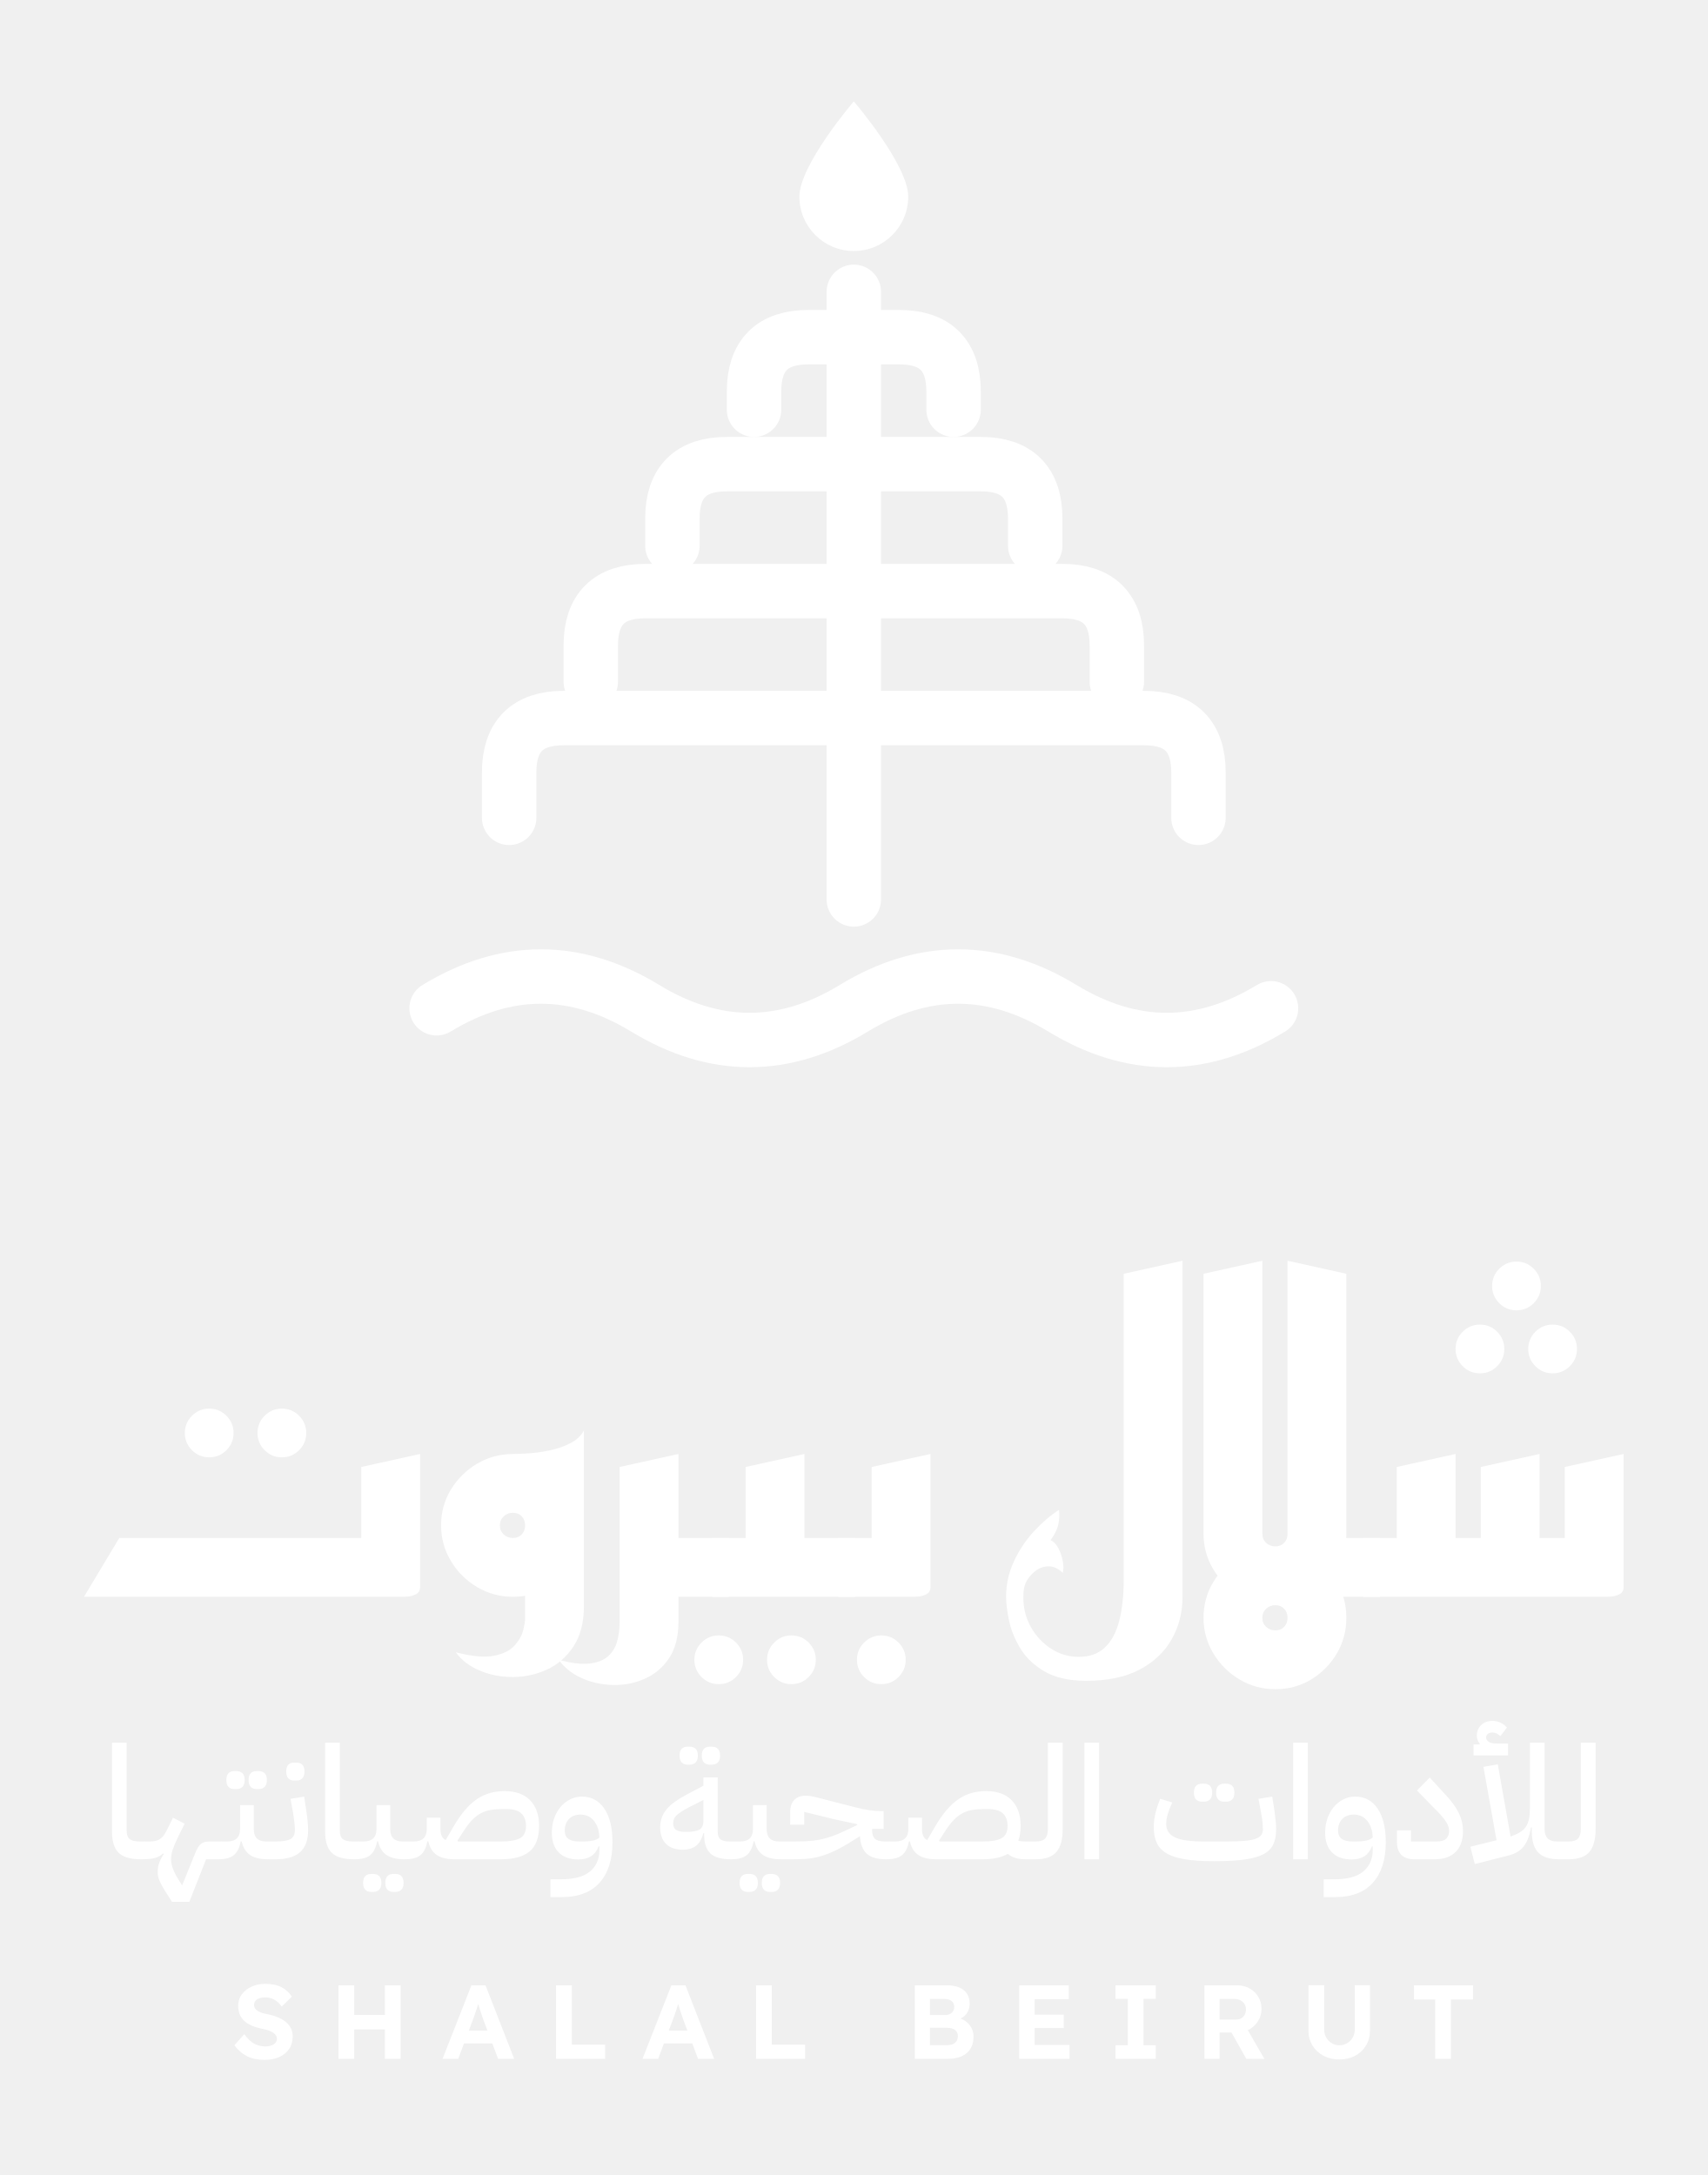
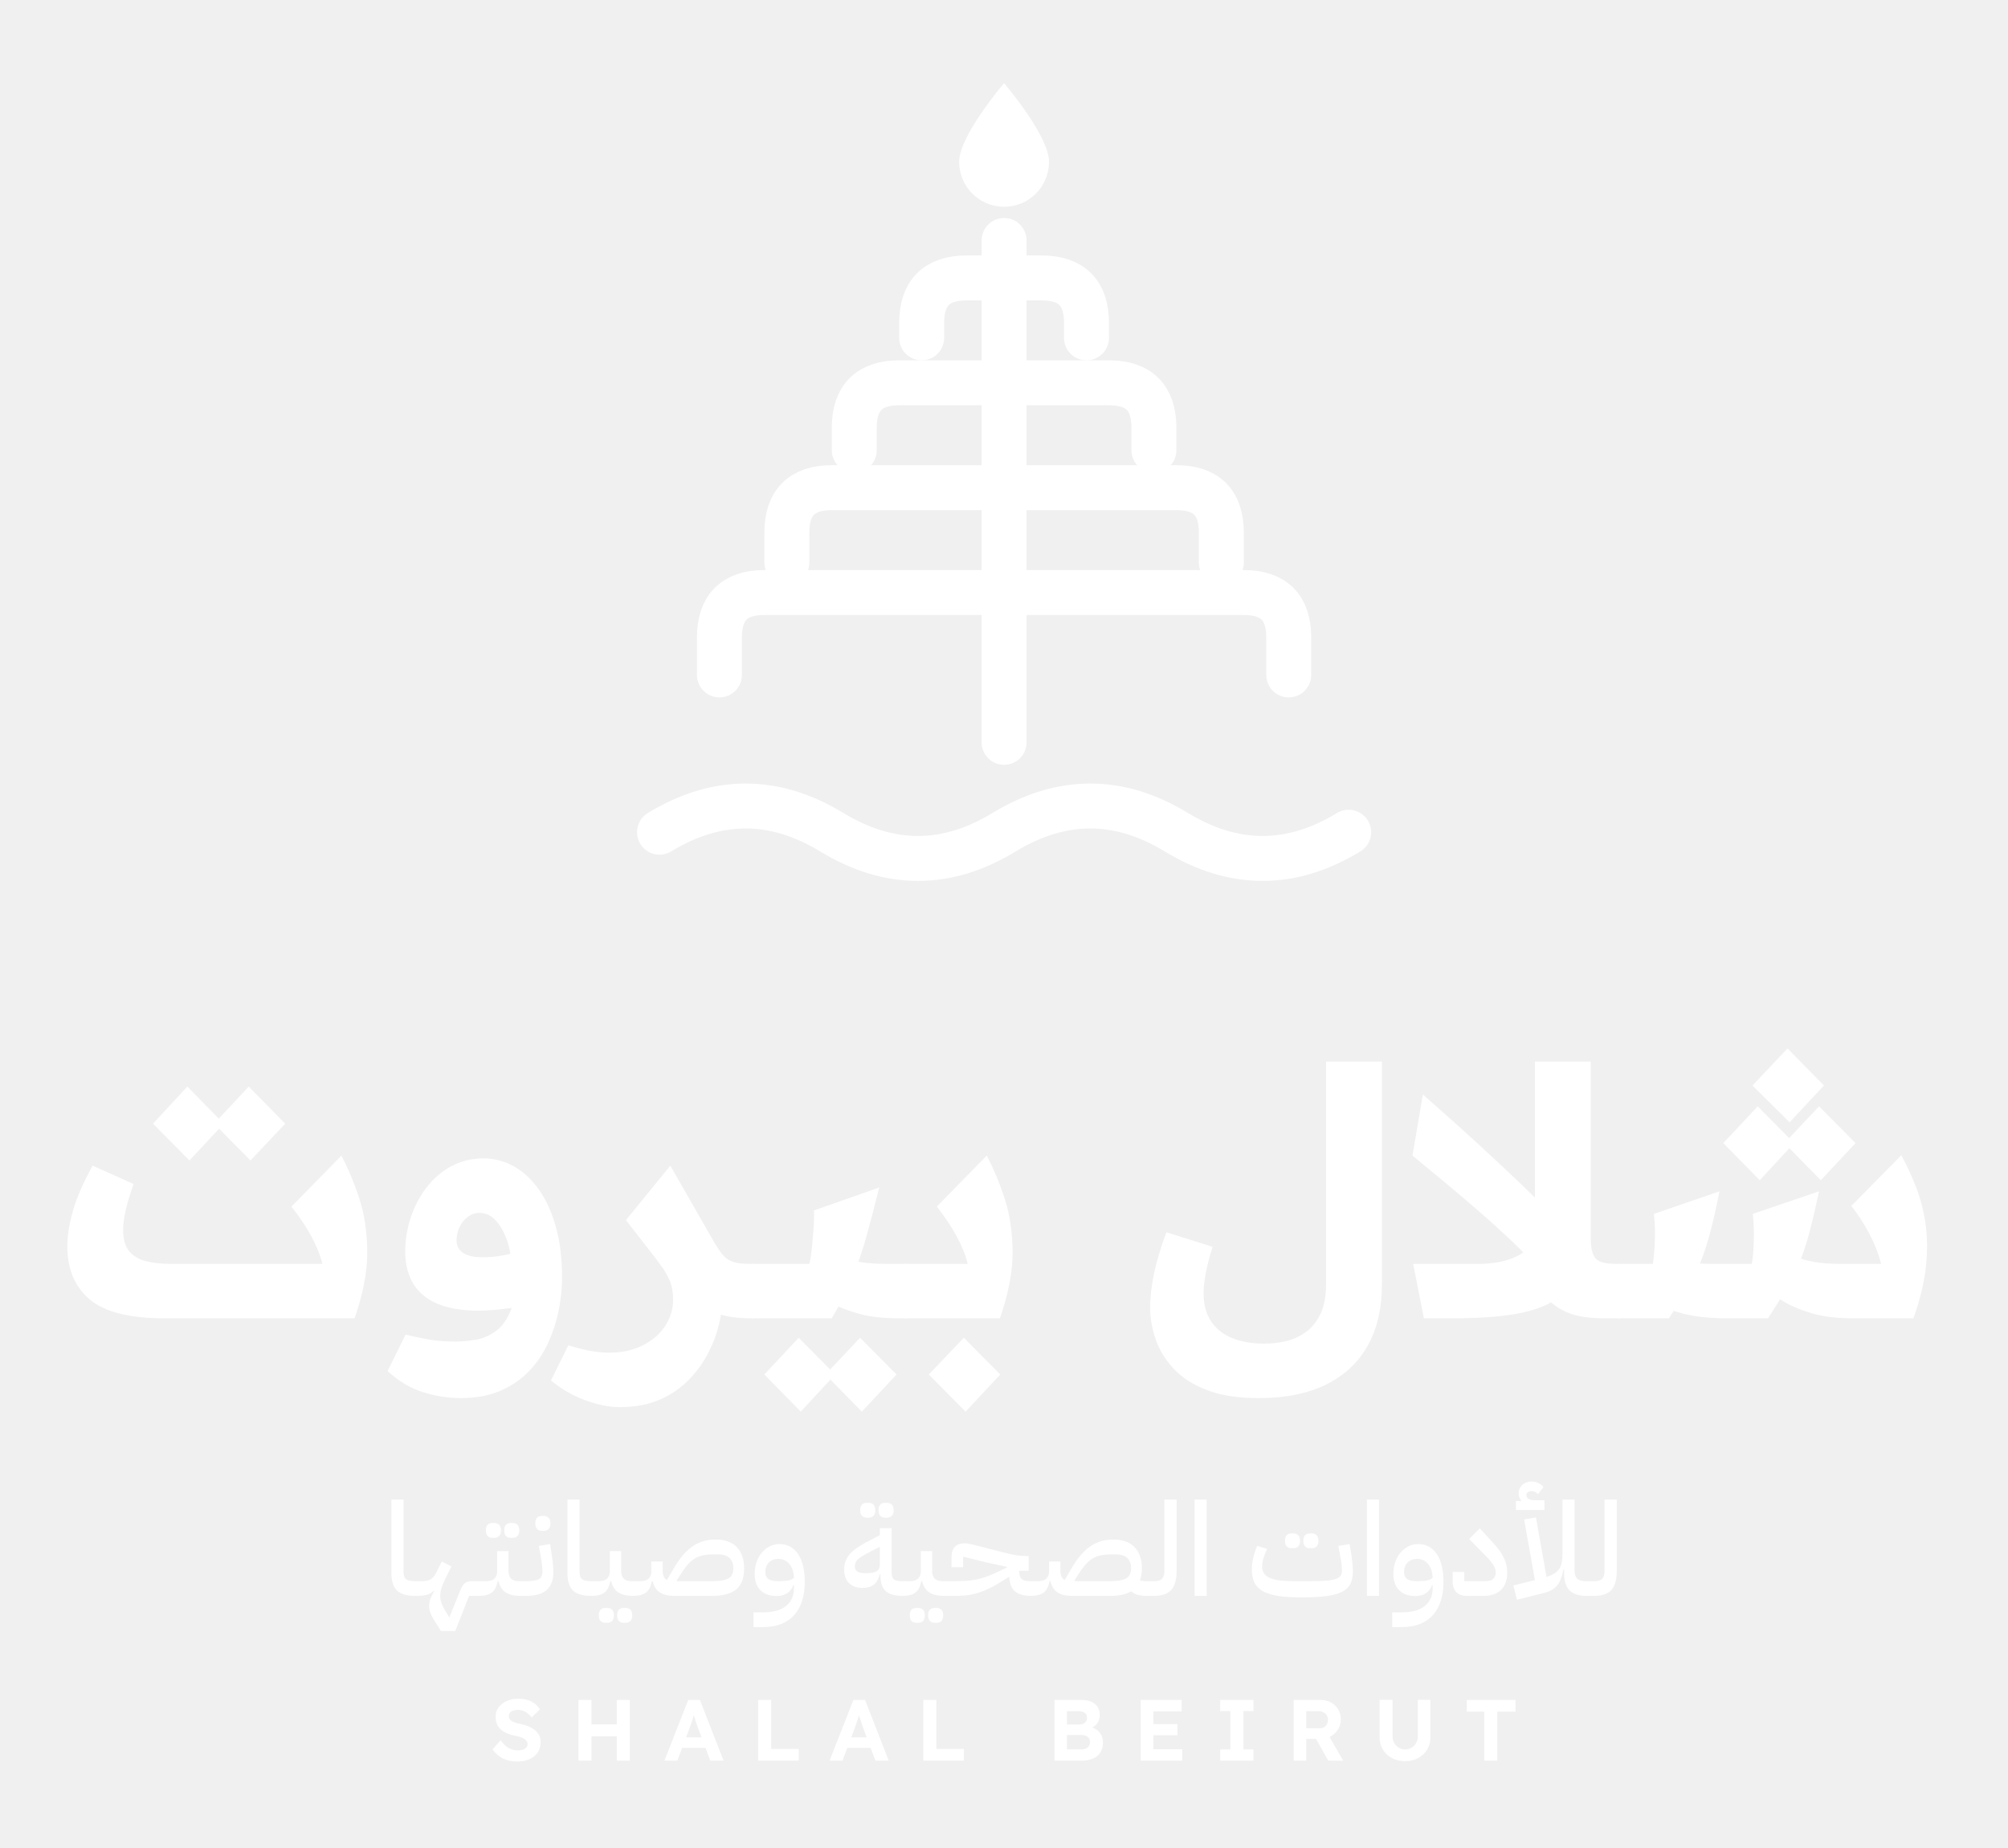
- <svg xmlns="http://www.w3.org/2000/svg" viewBox="0 0 325.2 414.0" width="325" height="414">
-   <g transform="translate(76.23636 14) scale(1.727273) translate(-10 -1)">
+ <svg xmlns="http://www.w3.org/2000/svg" viewBox="0 0 463.0 426.0" width="463" height="426">
+   <g transform="translate(145.1564 14) scale(1.727273) translate(-10 -1)">
    <path d="M60 4C60 4 54 11 54 14.5A6 6 0 0 0 66 14.5C66 11 60 4 60 4Z" fill="#FFFFFF" />
    <g fill="none" stroke="#FFFFFF" stroke-width="6" stroke-linecap="round" stroke-linejoin="round">
      <path d="M60 25V92" />
      <path d="M49 38V36Q49 30 55 30H65Q71 30 71 36V38" />
      <path d="M40 53V50Q40 44 46 44H74Q80 44 80 50V53" />
      <path d="M31 68V64Q31 58 37 58H83Q89 58 89 64V68" />
      <path d="M22 83V78Q22 72 28 72H92Q98 72 98 78V83" />
    </g>
    <path d="M14 104q11.5-7 23 0t23 0t23 0t23 0" fill="none" stroke="#FFFFFF" stroke-width="6" stroke-linecap="round" />
  </g>
  <g fill="#FFFFFF" transform="translate(14 304)">
-     <path transform="translate(21.20 -31.20) scale(0.08 -0.08)" d="M231,-58Q207,-58 190,-41Q173,-24 173,0Q173,24 190,41Q207,58 231,58Q255,58 272,41Q289,24 289,0Q289,-24 272,-41Q255,-58 231,-58ZM58,-58Q34,-58 17,-41Q0,-24 0,0Q0,24 17,41Q34,58 58,58Q82,58 99,41Q116,24 116,0Q116,-24 99,-41Q82,-58 58,-58Z" />
-     <path transform="translate(0.00 0.00) scale(0.08 -0.08)" d="M25,0L109,140L685,140L685,0L25,0ZM605,0L605,140L685,140L685,309L825,340L825,23Q825,11 815,6Q805,1 795,0.5Q785,0 785,0L605,0Z" />
-     <path transform="translate(68.00 0.00) scale(0.08 -0.08)" d="M60,-132Q117,-147 150.5,-140.5Q184,-134 200,-116Q216,-98 220.5,-79.5Q225,-61 225,-52L225,128L365,170L365,-22Q365,-81 340,-118.5Q315,-156 276.5,-173.5Q238,-191 195.5,-191Q153,-191 116.5,-175.5Q80,-160 60,-132ZM365,170L196,340Q209,340 233,341.5Q257,343 283.5,348.5Q310,354 332.5,365.5Q355,377 365,396L365,170ZM196,0Q150,0 111,23Q72,46 48.5,85Q25,124 25,170Q25,217 48.5,255.5Q72,294 111,317Q150,340 197,340Q243,340 281,317Q319,294 342,255.5Q365,217 365,170Q365,123 342,84.5Q319,46 281,23Q243,0 196,0ZM196,140Q209,140 217,148.5Q225,157 225,170Q225,183 217,191.5Q209,200 196,200Q183,200 174,191.5Q165,183 165,170Q165,157 174,148.5Q183,140 196,140Z" />
-     <path transform="translate(99.20 0.00) scale(0.08 -0.08)" d="M174,0L174,140L320,140L320,0L174,0ZM-85,-150Q-41,-162 -12.5,-159Q16,-156 32,-142Q48,-128 54,-106.5Q60,-85 60,-60L60,309L200,340L200,-60Q200,-113 177.5,-146.5Q155,-180 119,-195.5Q83,-211 43.5,-210Q4,-209 -30.5,-193.5Q-65,-178 -85,-150Z" />
-     <path transform="translate(118.24 12.00) scale(0.08 -0.08)" d="M231,-58Q207,-58 190,-41Q173,-24 173,0Q173,24 190,41Q207,58 231,58Q255,58 272,41Q289,24 289,0Q289,-24 272,-41Q255,-58 231,-58ZM58,-58Q34,-58 17,-41Q0,-24 0,0Q0,24 17,41Q34,58 58,58Q82,58 99,41Q116,24 116,0Q116,-24 99,-41Q82,-58 58,-58Z" />
-     <path transform="translate(123.20 0.00) scale(0.08 -0.08)" d="M100,0L100,140L320,140L320,0L100,0ZM-20,0L-20,140L60,140L60,309L200,340L200,23Q200,11 190,6Q180,1 170,0.5Q160,0 160,0L-20,0Z" />
-     <path transform="translate(149.20 12.00) scale(0.08 -0.08)" d="M58,-58Q34,-58 17,-41Q0,-24 0,0Q0,24 17,41Q34,58 58,58Q82,58 99,41Q116,24 116,0Q116,-24 99,-41Q82,-58 58,-58Z" />
-     <path transform="translate(147.20 0.00) scale(0.08 -0.08)" d="M-20,0L-20,140L60,140L60,309L200,340L200,23Q200,11 190,6Q180,1 170,0.5Q160,0 160,0L-20,0Z" />
-     <path transform="translate(175.60 0.00) scale(0.08 -0.08)" d="M305,40L305,769L445,800L445,0L305,40ZM216,-200Q155,-200 117,-178Q79,-156 59,-123Q39,-90 32,-56.5Q25,-23 25,0Q25,44 43.5,84Q62,124 91,155.5Q120,187 151,207Q153,188 149,171Q145,154 131,135Q142,130 149.5,115.5Q157,101 160,85Q163,69 160,57Q144,72 128,72.5Q112,73 98,64Q84,54 75,39.5Q66,25 66,-1Q66,-40 84,-72Q102,-104 132,-123.5Q162,-143 198,-143Q237,-143 260.5,-120.5Q284,-98 294.5,-56.5Q305,-15 305,40L305,309L445,340L445,0Q445,-56 419,-101.5Q393,-147 342.5,-173.5Q292,-200 216,-200Z" />
-     <path transform="translate(213.20 0.00) scale(0.08 -0.08)" d="M165,80L25,150L25,769L165,800L165,80Z" />
-     <path transform="translate(213.20 0.00) scale(0.08 -0.08)" d="M175,0L225,140L445,140L445,0L175,0ZM196,-20Q150,-20 111,3Q72,26 48.5,65Q25,104 25,150L165,150Q165,137 174,128.5Q183,120 196,120Q209,120 217,128.5Q225,137 225,150L365,150Q365,103 342,64.5Q319,26 281,3Q243,-20 196,-20ZM225,100L225,800L365,769L365,150L225,100ZM196,-220Q150,-220 111,-197Q72,-174 48.5,-135Q25,-96 25,-50Q25,-3 48.5,35.5Q72,74 111,97Q150,120 197,120Q243,120 281,97Q319,74 342,35.5Q365,-3 365,-50Q365,-97 342,-135.5Q319,-174 281,-197Q243,-220 196,-220ZM196,-80Q209,-80 217,-71.5Q225,-63 225,-50Q225,-37 217,-28.5Q209,-20 196,-20Q183,-20 174,-28.5Q165,-37 165,-50Q165,-63 174,-71.5Q183,-80 196,-80Z" />
-     <path transform="translate(263.20 -47.20) scale(0.08 -0.08)" d="M145,92Q121,92 104,109Q87,126 87,150Q87,174 104,191Q121,208 145,208Q169,208 186,191Q203,174 203,150Q203,126 186,109Q169,92 145,92ZM231,-58Q207,-58 190,-41Q173,-24 173,0Q173,24 190,41Q207,58 231,58Q255,58 272,41Q289,24 289,0Q289,-24 272,-41Q255,-58 231,-58ZM58,-58Q34,-58 17,-41Q0,-24 0,0Q0,24 17,41Q34,58 58,58Q82,58 99,41Q116,24 116,0Q116,-24 99,-41Q82,-58 58,-58Z" />
-     <path transform="translate(247.20 0.00) scale(0.08 -0.08)" d="M-20,0L-20,140L60,140L60,309L200,340L200,140L260,140L260,309L400,340L400,140L460,140L460,309L600,340L600,23Q600,11 590,6Q580,1 570,0.5Q560,0 560,0L-20,0Z" />
+     <path transform="translate(0.00 0.00) scale(0.08 -0.08)" d="M298,0Q148,0 83.5,54.5Q19,109 19,208Q19,252 35,309Q51,366 92,440L210,387Q194,342 187,310.5Q180,279 180,254Q180,215 197,194Q214,173 244.5,165Q275,157 315,157L678,157L697,0L298,0ZM578,0L578,157L754,157Q746,192 723,235Q700,278 665,322L809,469Q839,412 861,344Q883,276 883.5,191.5Q884,107 847,0L578,0ZM578,157L588,157L588,0L578,0Q548,0 548,78Q548,157 578,157ZM371,455L266,561L365,668L470,561L371,455ZM547,455L442,561L542,668L647,561L547,455Z" />
+     <path transform="translate(75.36 0.00) scale(0.08 -0.08)" d="M277,461Q322,461 363,438.5Q404,416 435.5,372Q467,328 485,264Q503,200 503,117Q503,72 493.5,24Q484,-24 463.5,-69.5Q443,-115 409,-151Q375,-187 326,-208.5Q277,-230 211,-230Q157,-230 102.5,-213Q48,-196 0,-152L52,-47Q81,-54 116,-60.5Q151,-67 196,-67Q222,-67 253,-62Q284,-57 312.5,-36.5Q341,-16 358,30Q329,26 305,24Q281,22 264,22Q207,22 166.5,34Q126,46 100.5,68.5Q75,91 63,122.5Q51,154 51,192Q51,242 66.5,289.5Q82,337 111.5,376Q141,415 183,438Q225,461 277,461ZM199,225Q199,209 207.5,198Q216,187 232.5,181.5Q249,176 273,176Q297,176 318,179Q339,182 354,186Q351,209 340,236.5Q329,264 310,284Q291,304 264,304Q247,304 232,293Q217,282 208,264Q199,246 199,225Z" />
+     <path transform="translate(120.32 0.00) scale(0.08 -0.08)" d="M107,-256Q62,-256 7.5,-236Q-47,-216 -91,-179L-41,-78Q-1,-90 26,-94.5Q53,-99 77,-99Q131,-99 172.5,-78.5Q214,-58 237.5,-23Q261,12 261,53Q261,87 250.5,110.5Q240,134 223.5,155.5Q207,177 188,205L403,101Q403,89 403,77Q403,65 403,53Q403,23 393.5,-17Q384,-57 363,-98.5Q342,-140 307.5,-176Q273,-212 223.5,-234Q174,-256 107,-256ZM482,0Q446,0 414.5,6.5Q383,13 355.5,27Q328,41 303.5,63Q279,85 255,116L125,283L253,440L379,220Q393,196 405,182Q417,168 434.5,162.5Q452,157 482,157L492,157L492,0L482,0Z" />
+     <path transform="translate(159.68 0.00) scale(0.08 -0.08)" d="M0,0L0,157L162,157Q166,174 169,203Q172,232 174,261.5Q176,291 175,311L363,377Q345,304 327.5,240.5Q310,177 286.5,118.5Q263,60 226,0L0,0ZM420,0Q351,0 303,13.5Q255,27 223.5,45.5Q192,64 169,80L252,179Q267,172 286,167Q305,162 328,159.5Q351,157 377,157L442,157L442,0L420,0ZM0,157L10,157L10,0L0,0Q-30,0 -30,78Q-30,157 0,157ZM137,-269L32,-162L131,-56L236,-162L137,-269ZM313,-269L208,-162L308,-56L413,-162L313,-269Z" />
+     <path transform="translate(195.04 0.00) scale(0.08 -0.08)" d="M0,0L0,157L176,157Q168,192 145,235Q122,278 87,322L231,469Q261,412 283,344Q305,276 305.5,191.5Q306,107 269,0L0,0ZM0,157L10,157L10,0L0,0Q-30,0 -30,78Q-30,157 0,157ZM170,-269L64,-162L165,-56L270,-162L170,-269Z" />
+     <path transform="translate(249.68 0.00) scale(0.08 -0.08)" d="M331,-230Q243,-230 183,-207Q123,-184 87,-145.5Q51,-107 35,-61Q19,-15 19,30Q19,77 30.5,131Q42,185 66,248L199,206Q186,165 179.5,131.5Q173,98 173,72Q173,24 194.5,-8.5Q216,-41 255.5,-57Q295,-73 348,-73Q382,-73 413.5,-65Q445,-57 470.5,-37.5Q496,-18 511,15Q526,48 526,98L526,740L687,740L687,97Q687,-5 646.5,-78Q606,-151 527,-190.5Q448,-230 331,-230Z" />
+     <path transform="translate(310.16 0.00) scale(0.08 -0.08)" d="M425,87Q403,121 370,157Q337,193 296.5,231Q256,269 210.5,308.5Q165,348 116.5,388.5Q68,429 19,469L49,645Q136,569 204,506.5Q272,444 324.5,394Q377,344 414.5,305Q452,266 477,237L425,87ZM52,0L21,157L218,157Q233,157 259,160.5Q285,164 312.5,175.5Q340,187 360.5,211Q381,235 384,277L502,340Q510,264 506.5,207Q503,150 482.5,110.5Q462,71 419.5,46.5Q377,22 307,11Q237,0 135,0L52,0ZM571,0Q504,0 464,17.5Q424,35 404,62.5Q384,90 378,122Q372,154 372,182L372,740L533,740L533,227Q533,193 545,175Q557,157 604,157L616,157L616,0L571,0Z" />
+     <path transform="translate(359.44 0.00) scale(0.08 -0.08)" d="M674,0Q605,0 557.5,13.5Q510,27 478,45.5Q446,64 423,80L512,176Q530,168 561.5,162.5Q593,157 631,157L754,157Q742,202 719.5,244.5Q697,287 668,324L812,470Q835,428 854,379.5Q873,331 881.5,274.5Q890,218 883,150Q876,82 847,0L674,0ZM0,0L0,157L96,157Q99,178 100.5,200Q102,222 102,247Q102,272 99,301L288,366Q274,296 261,247Q248,198 232.5,160Q217,122 195.5,85Q174,48 142,0L0,0ZM310,0Q235,0 183,13.5Q131,27 100.5,44.5Q70,62 58,73L117,190Q142,174 179,165.5Q216,157 260,157L381,157Q384,172 385.5,194.5Q387,217 387,244.5Q387,272 384,301L575,366Q560,296 547,247Q534,198 518,160Q502,122 480.5,85Q459,48 428,0L310,0ZM0,157L10,157L10,0L0,0Q-30,0 -30,78Q-30,157 0,157ZM490,565L383,671L484,778L589,671L490,565ZM404,398L299,505L398,611L503,505L404,398ZM580,398L475,505L575,611L680,505L580,398Z" />
  </g>
-   <g fill="#FFFFFF" transform="translate(19.26 354)">
+   <g fill="#FFFFFF" transform="translate(88.18 368)">
    <path transform="translate(0.00 0.00) scale(0.03 -0.03)" d="M253,0Q155,0 112,40.5Q69,81 69,176L69,740L162,740L162,185Q162,143 181.5,128Q201,113 246,113L279,113L279,24L254,0L253,0Z" />
    <path transform="translate(8.37 0.00) scale(0.03 -0.03)" d="M171,-270Q144,-229 126.5,-200.5Q109,-172 98.5,-151Q88,-130 84,-113.5Q80,-97 80,-79Q80,-47 91.5,-18Q103,11 119,34L114,37Q94,18 64.5,9Q35,0 -24,0L-24,89L0,113L29,113Q70,113 93.5,128Q117,143 136,181L177,264L251,226L213,149Q200,123 191,102Q182,81 176,63.5Q170,46 167.5,30Q165,14 165,-2Q165,-19 169,-35Q173,-51 181,-70.5Q189,-90 202.5,-113Q216,-136 235,-166L317,36Q334,80 353,96.5Q372,113 407,113L487,113L487,24L463,0L387,0L281,-270L171,-270Z" />
    <path transform="translate(22.98 0.00) scale(0.03 -0.03)" d="M-24,89L0,113L33,113Q116,113 116,192L116,344L203,344L203,192Q203,113 281,113L319,113L319,24L294,0Q220,0 179.5,27.5Q139,55 126,114L120,114Q108,52 75.5,26Q43,0 -24,0L-24,89ZM220,446Q197,446 183.5,460Q170,474 170,503Q170,533 183.5,546.5Q197,560 220,560L235,560Q258,560 272,546.5Q286,533 286,503Q286,474 272,460Q258,446 235,446L220,446ZM79,446Q56,446 42.5,460Q29,474 29,503Q29,533 42.5,546.5Q56,560 79,560L94,560Q117,560 131,546.5Q145,533 145,503Q145,474 131,460Q117,446 94,446L79,446Z" />
    <path transform="translate(32.55 0.00) scale(0.03 -0.03)" d="M-24,89L0,113L21,113Q89,113 117,128.5Q145,144 145,185Q145,202 142.5,228Q140,254 133,297L117,384L204,398L217,311Q229,231 229,185Q229,91 178,45.5Q127,0 21,0L-24,0L-24,89ZM140,500Q117,500 103.5,514Q90,528 90,557Q90,587 103.5,600.5Q117,614 140,614L155,614Q178,614 192,600.5Q206,587 206,557Q206,528 192,514Q178,500 155,500L140,500Z" />
    <path transform="translate(40.59 0.00) scale(0.03 -0.03)" d="M253,0Q155,0 112,40.5Q69,81 69,176L69,740L162,740L162,185Q162,143 181.5,128Q201,113 246,113L279,113L279,24L254,0L253,0Z" />
    <path transform="translate(48.96 0.00) scale(0.03 -0.03)" d="M-24,89L0,113L33,113Q116,113 116,192L116,344L203,344L203,192Q203,113 281,113L319,113L319,24L294,0Q220,0 179.5,27.5Q139,55 126,114L120,114Q108,52 75.5,26Q43,0 -24,0L-24,89ZM222,-207Q199,-207 185.5,-193Q172,-179 172,-150Q172,-120 185.5,-106.5Q199,-93 222,-93L237,-93Q260,-93 274,-106.5Q288,-120 288,-150Q288,-179 274,-193Q260,-207 237,-207L222,-207ZM81,-207Q58,-207 44.5,-193Q31,-179 31,-150Q31,-120 44.5,-106.5Q58,-93 81,-93L96,-93Q119,-93 133,-106.5Q147,-120 147,-150Q147,-179 133,-193Q119,-207 96,-207L81,-207Z" />
    <path transform="translate(58.53 0.00) scale(0.03 -0.03)" d="M203,192Q203,138 236,122L285,206Q322,270 359.5,313.5Q397,357 437,383.5Q477,410 520,421.5Q563,433 610,433Q716,433 772.5,374.5Q829,316 829,213Q829,100 769,50Q709,0 586,0L294,0Q220,0 179.5,27.5Q139,55 126,114L120,114Q108,52 75.5,26Q43,0 -24,0L-24,89L0,113L33,113Q116,113 116,192L116,264L203,264L203,192ZM586,113Q670,113 708,134Q746,155 746,211Q746,319 625,319L595,319Q553,319 520,313Q487,307 459,292Q431,277 405.5,251Q380,225 354,185L311,119L314,113L586,113Z" />
    <path transform="translate(84.60 0.00) scale(0.03 -0.03)" d="M32,-127L99,-127Q224,-127 283.5,-77Q343,-27 343,58L343,82L338,82Q307,-1 210,-1Q129,-1 85,43.5Q41,88 41,169Q41,217 55.5,259Q70,301 95.5,331.5Q121,362 156,380Q191,398 232,398Q323,398 374.5,321.5Q426,245 426,108Q426,-56 344.5,-148Q263,-240 103,-240L32,-240L32,-127ZM235,113Q277,113 302.5,119Q328,125 343,138Q341,204 308.5,244Q276,284 223,284Q177,284 150,256Q123,228 123,183Q123,146 146.5,129.5Q170,113 215,113L235,113Z" />
    <path transform="translate(105.69 0.00) scale(0.03 -0.03)" d="M475,0Q384,0 344.5,37.5Q305,75 305,154L305,166L300,166Q285,110 253,85.5Q221,61 169,61Q100,61 63,98Q26,135 26,202Q26,236 36,264.5Q46,293 67,318Q88,343 119.5,365.5Q151,388 194,411L300,467L300,520L391,520L391,176Q391,140 409,126.5Q427,113 466,113L499,113L499,24L475,0ZM191,174Q251,174 275.5,189Q300,204 300,242L300,377L210,331Q156,303 132,281.5Q108,260 108,229Q108,200 126.5,187Q145,174 191,174ZM340,601Q317,601 303.5,615Q290,629 290,658Q290,688 303.5,701.5Q317,715 340,715L355,715Q378,715 392,701.5Q406,688 406,658Q406,629 392,615Q378,601 355,601L340,601ZM199,601Q176,601 162.5,615Q149,629 149,658Q149,688 162.5,701.5Q176,715 199,715L214,715Q237,715 251,701.5Q265,688 265,658Q265,629 251,615Q237,601 214,601L199,601Z" />
    <path transform="translate(120.66 0.00) scale(0.03 -0.03)" d="M-24,89L0,113L33,113Q116,113 116,192L116,344L203,344L203,192Q203,113 281,113L319,113L319,24L294,0Q220,0 179.5,27.5Q139,55 126,114L120,114Q108,52 75.5,26Q43,0 -24,0L-24,89ZM222,-207Q199,-207 185.5,-193Q172,-179 172,-150Q172,-120 185.5,-106.5Q199,-93 222,-93L237,-93Q260,-93 274,-106.5Q288,-120 288,-150Q288,-179 274,-193Q260,-207 237,-207L222,-207ZM81,-207Q58,-207 44.5,-193Q31,-179 31,-150Q31,-120 44.5,-106.5Q58,-93 81,-93L96,-93Q119,-93 133,-106.5Q147,-120 147,-150Q147,-179 133,-193Q119,-207 96,-207L81,-207Z" />
    <path transform="translate(130.23 0.00) scale(0.03 -0.03)" d="M-24,89L0,113L49,113Q98,113 139,115Q180,117 219,124.5Q258,132 299,146.5Q340,161 390,185L459,218L459,223L305,256L122,301L122,220L33,220L33,297Q33,351 59.5,377.5Q86,404 134,404Q147,404 164.5,401Q182,398 221,388L443,331Q539,306 608,306L626,306L626,193L553,193L553,188Q553,146 572,129.5Q591,113 634,113L667,113L667,24L643,0Q560,0 520.5,34.5Q481,69 476,147L425,115Q361,75 311.5,52Q262,29 219,17.5Q176,6 135.5,3Q95,0 49,0L-24,0L-24,89Z" />
    <path transform="translate(150.24 0.00) scale(0.03 -0.03)" d="M864,0Q827,0 799,7.5Q771,15 747,35Q690,0 586,0L294,0Q220,0 179.5,27.5Q139,55 126,114L120,114Q108,52 75.5,26Q43,0 -24,0L-24,89L0,113L33,113Q116,113 116,192L116,264L203,264L203,192Q203,138 236,122L285,206Q322,270 359.5,313.5Q397,357 437,383.5Q477,410 520,421.5Q563,433 610,433Q716,433 772.5,374.5Q829,316 829,213Q829,157 814,118Q826,115 838,114Q850,113 864,113L888,113L888,24L864,0ZM586,113Q670,113 708,134Q746,155 746,211Q746,319 625,319L595,319Q553,319 520,313Q487,307 459,292Q431,277 405.5,251Q380,225 354,185L311,119L314,113L586,113Z" />
    <path transform="translate(176.88 0.00) scale(0.03 -0.03)" d="M-24,89L0,113L35,113Q79,113 96.5,132Q114,151 114,192L114,740L208,740L208,192Q208,93 168,46.5Q128,0 35,0L-24,0L-24,89Z" />
    <path transform="translate(185.19 0.00) scale(0.03 -0.03)" d="M69,740L162,740L162,0L69,0L69,740Z" />
    <path transform="translate(199.20 0.00) scale(0.03 -0.03)" d="M424,-12Q317,-12 244,-0.5Q171,11 126,36.5Q81,62 61.5,103.5Q42,145 42,205Q42,285 83,384L160,361Q141,321 131,287.5Q121,254 121,225Q121,166 176.5,139.5Q232,113 358,113L498,113Q567,113 612.5,116.5Q658,120 685,129Q712,138 723.5,153Q735,168 735,191Q735,207 733,231.5Q731,256 723,297L707,384L794,398L808,311Q813,273 816,242.5Q819,212 819,191Q819,132 800,93Q781,54 735.5,31Q690,8 614,-2Q538,-12 424,-12ZM488,366Q465,366 451.5,380Q438,394 438,423Q438,453 451.5,466.5Q465,480 488,480L503,480Q526,480 540,466.5Q554,453 554,423Q554,394 540,380Q526,366 503,366L488,366ZM347,366Q324,366 310.5,380Q297,394 297,423Q297,453 310.5,466.5Q324,480 347,480L362,480Q385,480 399,466.5Q413,453 413,423Q413,394 399,380Q385,366 362,366L347,366Z" />
    <path transform="translate(224.94 0.00) scale(0.03 -0.03)" d="M69,740L162,740L162,0L69,0L69,740Z" />
    <path transform="translate(231.87 0.00) scale(0.03 -0.03)" d="M32,-127L99,-127Q224,-127 283.5,-77Q343,-27 343,58L343,82L338,82Q307,-1 210,-1Q129,-1 85,43.5Q41,88 41,169Q41,217 55.5,259Q70,301 95.5,331.5Q121,362 156,380Q191,398 232,398Q323,398 374.5,321.5Q426,245 426,108Q426,-56 344.5,-148Q263,-240 103,-240L32,-240L32,-127ZM235,113Q277,113 302.5,119Q328,125 343,138Q341,204 308.5,244Q276,284 223,284Q177,284 150,256Q123,228 123,183Q123,146 146.5,129.5Q170,113 215,113L235,113Z" />
    <path transform="translate(245.88 0.00) scale(0.03 -0.03)" d="M139,0Q88,0 59,27Q30,54 30,111L30,184L119,184L119,113L279,113Q326,113 343.5,132Q361,151 361,180Q361,210 338,244Q315,278 259,332L157,437L238,519L330,419Q363,384 385.5,353.5Q408,323 422,294.5Q436,266 442.5,237.5Q449,209 449,176Q449,93 402,46.5Q355,0 269,0L139,0Z" />
    <path transform="translate(260.46 0.00) scale(0.03 -0.03)" d="M10,80L176,121L93,587L184,603L265,145Q301,157 325,172Q349,187 363,208Q377,229 382.5,258.5Q388,288 388,329L388,740L481,740L481,192Q481,113 560,113L597,113L597,24L573,0Q483,0 441.5,42.5Q400,85 400,176L400,203L395,203Q381,123 348.5,82Q316,41 255,25L38,-30L10,80ZM30,729L69,729L70,734Q51,755 51,786Q51,826 79,852.5Q107,879 150,879Q176,879 201,867.5Q226,856 242,836L200,782Q177,805 150,805Q132,805 121,796.5Q110,788 110,775Q110,735 180,735L249,735L249,660L30,660L30,729Z" />
    <path transform="translate(278.37 0.00) scale(0.03 -0.03)" d="M-24,89L0,113L35,113Q79,113 96.5,132Q114,151 114,192L114,740L208,740L208,192Q208,93 168,46.5Q128,0 35,0L-24,0L-24,89Z" />
  </g>
-   <g fill="#FFFFFF" transform="translate(44.02 392)">
+   <g fill="#FFFFFF" transform="translate(112.94 406)">
    <path transform="translate(0.00 0.00) scale(0.02 -0.02)" d="M318,-10Q220,-10 150.5,25.5Q81,61 31,129L125,235Q174,167 222.5,142.5Q271,118 327,118Q358,118 382.5,127Q407,136 421.5,152Q436,168 436,189Q436,205 429,218.5Q422,232 409,242.5Q396,253 378,261.5Q360,270 338,276Q316,282 290,287Q234,299 192,318Q150,337 122,364Q94,391 80.5,426.5Q67,462 67,506Q67,568 102,614.5Q137,661 195,687.5Q253,714 323,714Q418,714 479.5,682Q541,650 578,592L482,498Q451,541 411,563Q371,585 325,585Q293,585 268.5,576.5Q244,568 231,551.5Q218,535 218,513Q218,495 227,481Q236,467 252.5,456.5Q269,446 293,438Q317,430 346,425Q401,414 445,395.5Q489,377 520.5,351Q552,325 569,291Q586,257 586,215Q586,144 552,94Q518,44 458,17Q398,-10 318,-10Z" />
    <path transform="translate(18.62 0.00) scale(0.02 -0.02)" d="M533,0L533,700L683,700L683,0L533,0ZM91,0L91,700L241,700L241,0L91,0ZM152,280L152,418L609,418L609,280L152,280Z" />
    <path transform="translate(40.10 0.00) scale(0.02 -0.02)" d="M8,0L283,700L417,700L690,0L537,0L395,377Q389,394 380.5,419Q372,444 363,472Q354,500 346.5,525.5Q339,551 334,567L361,568Q355,546 347.5,521.5Q340,497 331.5,471Q323,445 314.5,421Q306,397 298,375L157,0L8,0ZM136,147L186,269L505,269L556,147L136,147Z" />
    <path transform="translate(60.06 0.00) scale(0.02 -0.02)" d="M91,0L91,700L241,700L241,135L558,135L558,0L91,0Z" />
    <path transform="translate(78.18 0.00) scale(0.02 -0.02)" d="M8,0L283,700L417,700L690,0L537,0L395,377Q389,394 380.5,419Q372,444 363,472Q354,500 346.5,525.5Q339,551 334,567L361,568Q355,546 347.5,521.5Q340,497 331.5,471Q323,445 314.5,421Q306,397 298,375L157,0L8,0ZM136,147L186,269L505,269L556,147L136,147Z" />
    <path transform="translate(98.14 0.00) scale(0.02 -0.02)" d="M91,0L91,700L241,700L241,135L558,135L558,0L91,0Z" />
    <path transform="translate(128.38 0.00) scale(0.02 -0.02)" d="M91,0L91,700L395,700Q466,700 514,679.5Q562,659 587.5,620.5Q613,582 613,526Q613,468 582.5,428Q552,388 497,372L496,393Q542,382 576.5,356.5Q611,331 630.5,294Q650,257 650,210Q650,158 632.5,118.5Q615,79 582.5,52.5Q550,26 505,13Q460,0 405,0L91,0ZM235,130L399,130Q447,130 474,152.5Q501,175 501,216Q501,242 488,260Q475,278 451,287Q427,296 394,296L235,296L235,130ZM235,417L377,417Q405,417 424.5,426.5Q444,436 455,453.5Q466,471 466,494Q466,530 441.5,550Q417,570 369,570L235,570L235,417Z" />
    <path transform="translate(148.26 0.00) scale(0.02 -0.02)" d="M91,0L91,700L563,700L563,568L238,568L238,132L570,132L570,0L91,0ZM161,293L161,421L515,421L515,293L161,293Z" />
    <path transform="translate(166.96 0.00) scale(0.02 -0.02)" d="M73,0L73,129L190,129L190,571L73,571L73,700L456,700L456,571L340,571L340,129L456,129L456,0L73,0Z" />
    <path transform="translate(183.54 0.00) scale(0.02 -0.02)" d="M91,0L91,700L401,700Q467,700 519.5,671Q572,642 603,591.5Q634,541 634,476Q634,413 603,362Q572,311 519.5,281Q467,251 401,251L235,251L235,0L91,0ZM489,0L311,317L464,342L662,-1L489,0ZM235,374L395,374Q422,374 442.5,386.5Q463,399 474.5,421Q486,443 486,471Q486,500 472,522.5Q458,545 433,557.5Q408,570 375,570L235,570L235,374Z" />
    <path transform="translate(203.46 0.00) scale(0.02 -0.02)" d="M379,-6Q294,-6 227.5,29.5Q161,65 123,127.5Q85,190 85,269L85,701L235,701L235,278Q235,236 254.5,202.5Q274,169 307,149Q340,129 379,129Q420,129 453.5,149Q487,169 506.5,202.5Q526,236 526,278L526,701L671,701L671,269Q671,190 633.5,127.5Q596,65 530,29.5Q464,-6 379,-6Z" />
    <path transform="translate(224.58 0.00) scale(0.02 -0.02)" d="M236,0L236,565L34,565L34,700L596,700L596,565L386,565L386,0L236,0Z" />
  </g>
</svg>
